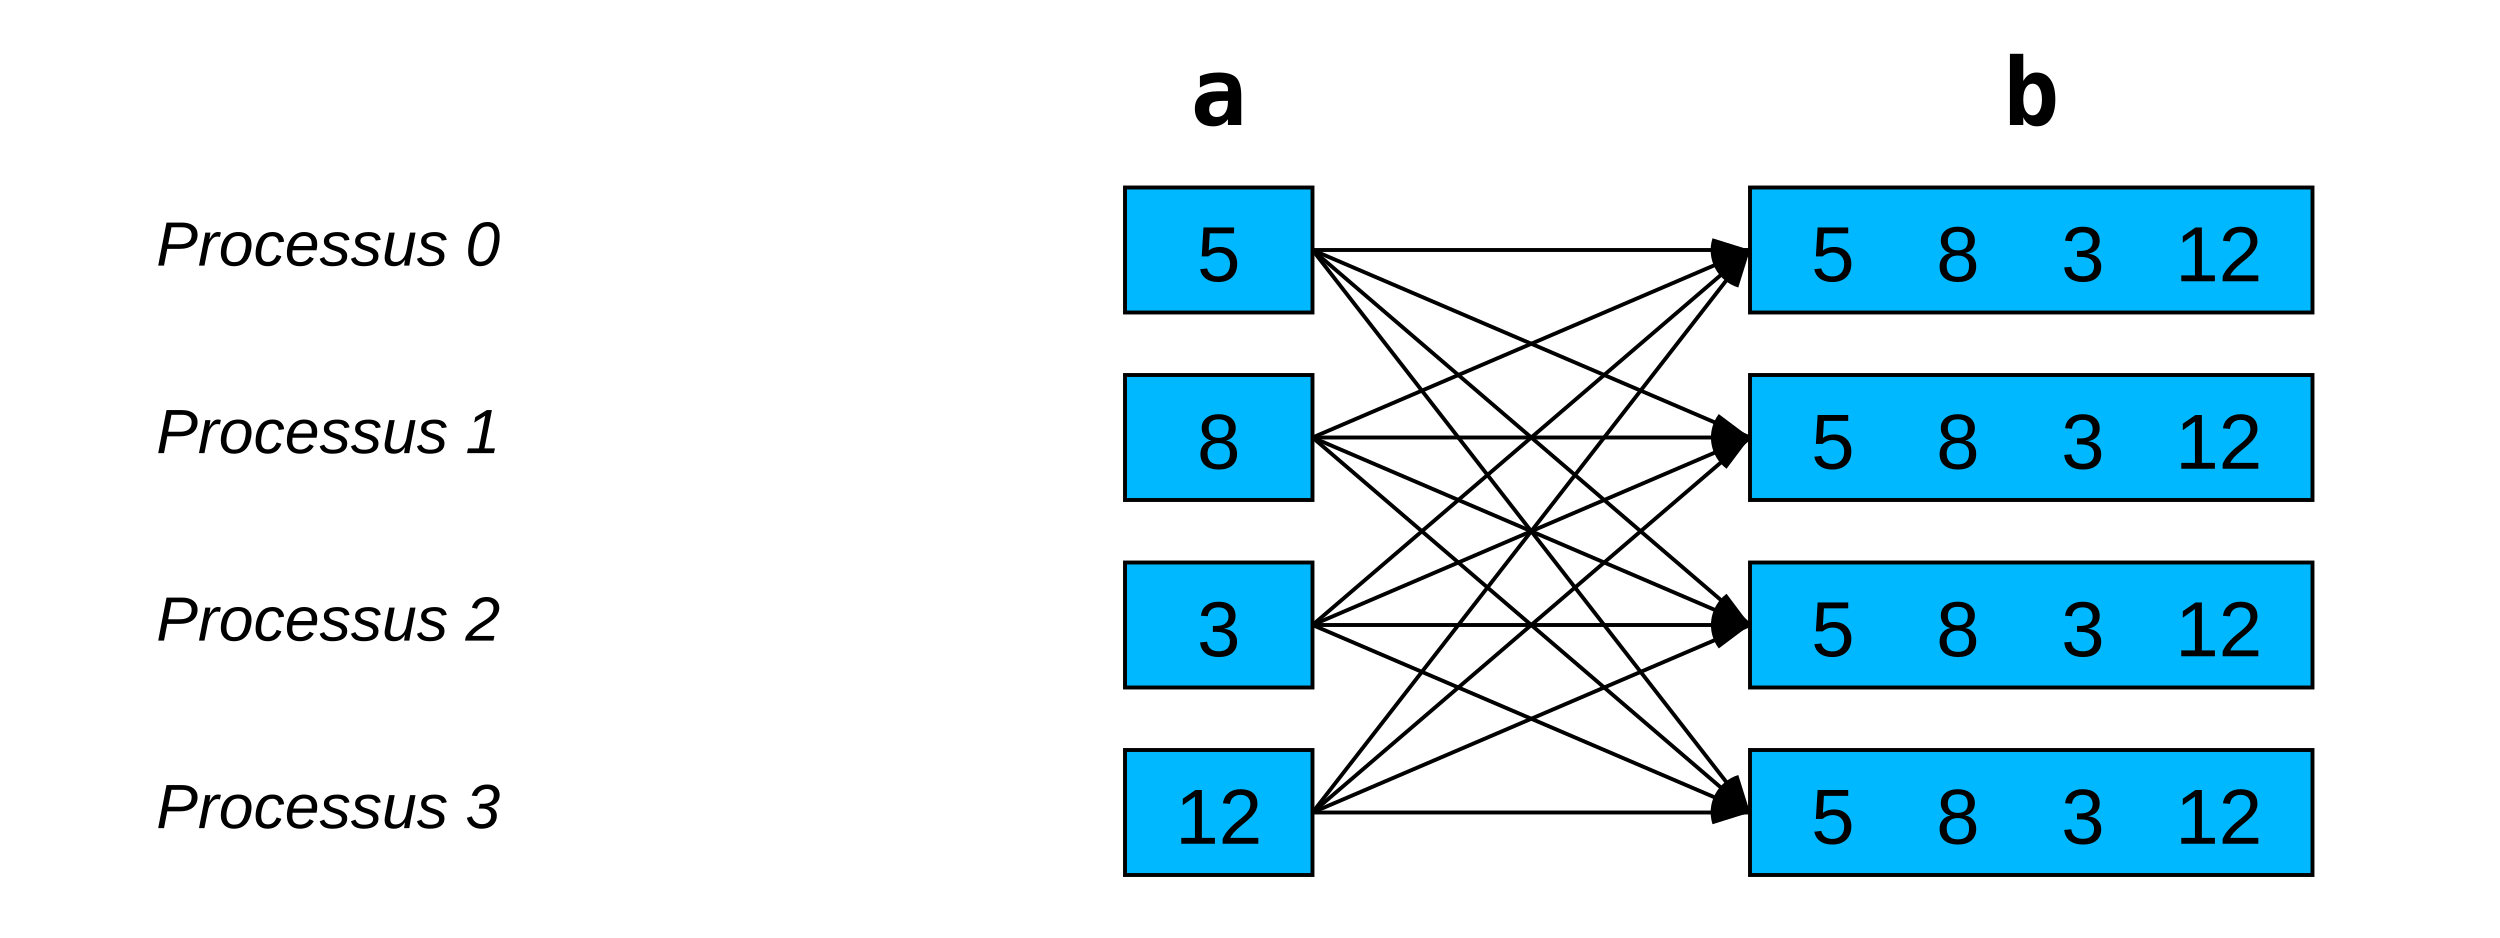
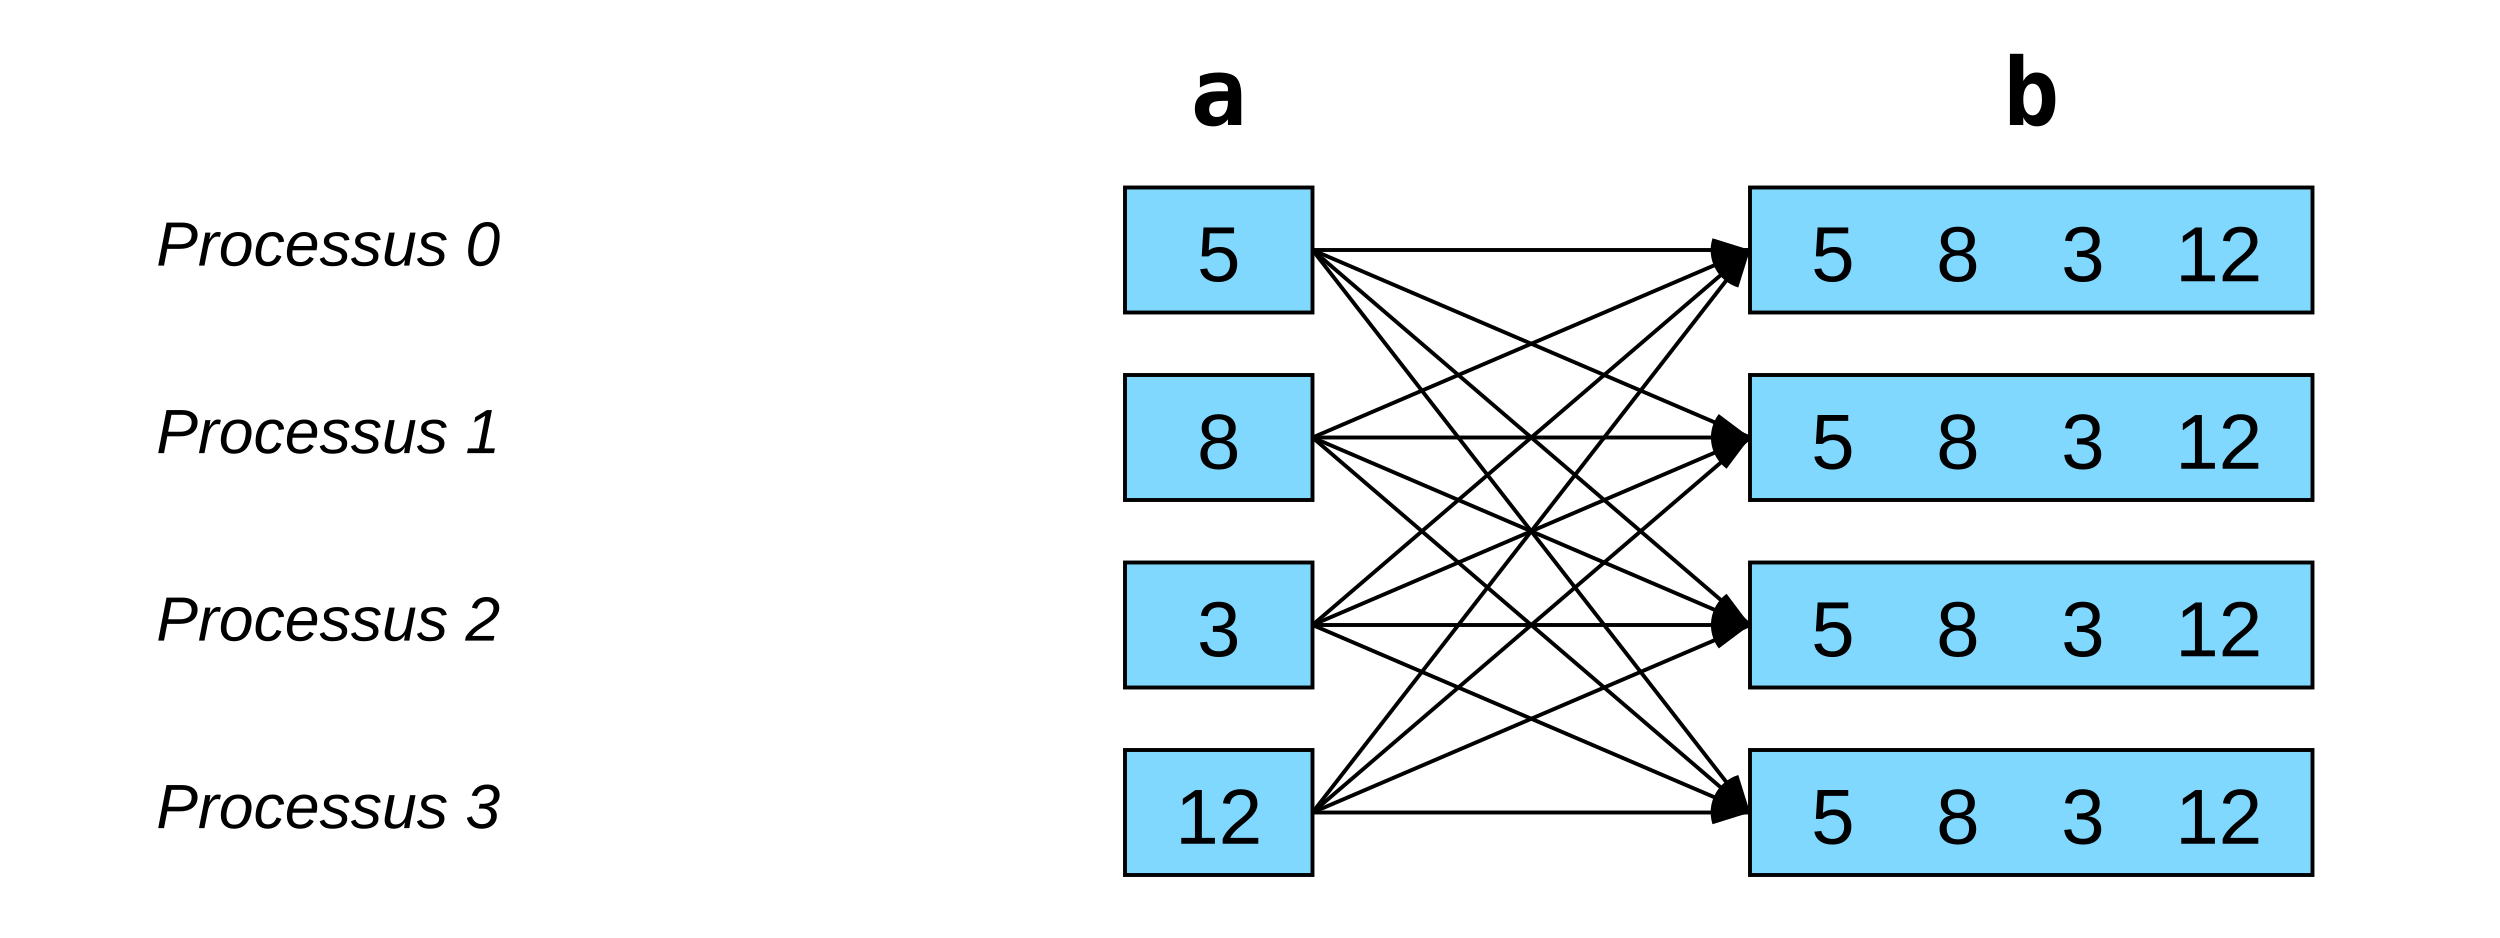
<svg xmlns="http://www.w3.org/2000/svg" viewBox="0 0 640 240">
  <style>
-     .rect-bleu{fill: #00b8ff; stroke: black;}
+     .rect-bleu{fill: #80d8ff; stroke: black;}
    .debug{fill:#ff0000;}
  </style>
  <defs>
    <rect id="rectBleuL" width="48" height="32" class="rect-bleu" />
    <rect id="rectBleuR" width="144" height="32" class="rect-bleu" />
  </defs>
  <rect width="100%" height="100%" fill="None" class="" />
  <g transform="translate(192 0)">
    <g transform="translate(96 0)">
      <use href="#rectBleuL" y="48" />
      <use href="#rectBleuL" y="96" />
      <use href="#rectBleuL" y="144" />
      <use href="#rectBleuL" y="192" />
    </g>
    <g transform="translate(144 16)">
      <line x1="0" x2="112" stroke="black" y1="48" y2="48" />
      <line x1="0" x2="112" stroke="black" y1="48" y2="96" />
      <line x1="0" x2="112" stroke="black" y1="48" y2="144" />
      <line x1="0" x2="112" stroke="black" y1="48" y2="192" />
      <path d="M 112 48  l -9.6 -3.0  a 10 10, 0, 0 0, 6.6 12.6 Z" />
      <line x1="0" x2="112" stroke="black" y1="96" y2="48" />
      <line x1="0" x2="112" stroke="black" y1="96" y2="96" />
      <line x1="0" x2="112" stroke="black" y1="96" y2="144" />
      <line x1="0" x2="112" stroke="black" y1="96" y2="192" />
      <path d="M 112 96  l -8.0 -6.0  a 10 10, 0, 0 0, 2.0 14.0 Z" />
      <line x1="0" x2="112" stroke="black" y1="144" y2="48" />
      <line x1="0" x2="112" stroke="black" y1="144" y2="96" />
      <line x1="0" x2="112" stroke="black" y1="144" y2="144" />
      <line x1="0" x2="112" stroke="black" y1="144" y2="192" />
      <path d="M 112 144  l -6.0 -8.0  a 10 10, 0, 0 0, -2.0 14.0 Z" />
      <line x1="0" x2="112" stroke="black" y1="192" y2="48" />
      <line x1="0" x2="112" stroke="black" y1="192" y2="96" />
      <line x1="0" x2="112" stroke="black" y1="192" y2="144" />
      <line x1="0" x2="112" stroke="black" y1="192" y2="192" />
      <path d="M 112 192  l -3.0 -9.6  a 10 10, 0, 0 0, -6.6 12.6 Z" />
    </g>
    <g transform="translate(256 0)">
      <use href="#rectBleuR" y="48" />
      <use href="#rectBleuR" y="96" />
      <use href="#rectBleuR" y="144" />
      <use href="#rectBleuR" y="192" />
    </g>
    <g transform="translate(200 32)" text-anchor="middle" font-family="monospace" font-size="24" font-weight="bold">
      <text x="-80">a</text>
      <text x="128">b</text>
    </g>
    <g transform="translate(-152 20)" alignment-baseline="middle" font-family="Arial" font-size="16" font-style="italic">
      <text y="48">Processus 0</text>
      <text y="96">Processus 1</text>
      <text y="144">Processus 2</text>
      <text y="192">Processus 3</text>
    </g>
    <g transform="translate(120 24)" alignment-baseline="middle" text-anchor="middle" font-family="Arial" font-size="20">
      <text y="48">5</text>
      <text y="96">8</text>
      <text y="144">3</text>
      <text y="192">12</text>
    </g>
    <g transform="translate(248 24)" alignment-baseline="middle" text-anchor="middle" font-family="Arial" font-size="20">
      <text y="48">
        <tspan x="32">5</tspan>
        <tspan x="64">8</tspan>
        <tspan x="96">3</tspan>
        <tspan x="128">12</tspan>
      </text>
      <text y="96">
        <tspan x="32">5</tspan>
        <tspan x="64">8</tspan>
        <tspan x="96">3</tspan>
        <tspan x="128">12</tspan>
      </text>
      <text y="144">
        <tspan x="32">5</tspan>
        <tspan x="64">8</tspan>
        <tspan x="96">3</tspan>
        <tspan x="128">12</tspan>
      </text>
      <text y="192">
        <tspan x="32">5</tspan>
        <tspan x="64">8</tspan>
        <tspan x="96">3</tspan>
        <tspan x="128">12</tspan>
      </text>
    </g>
  </g>
</svg>
